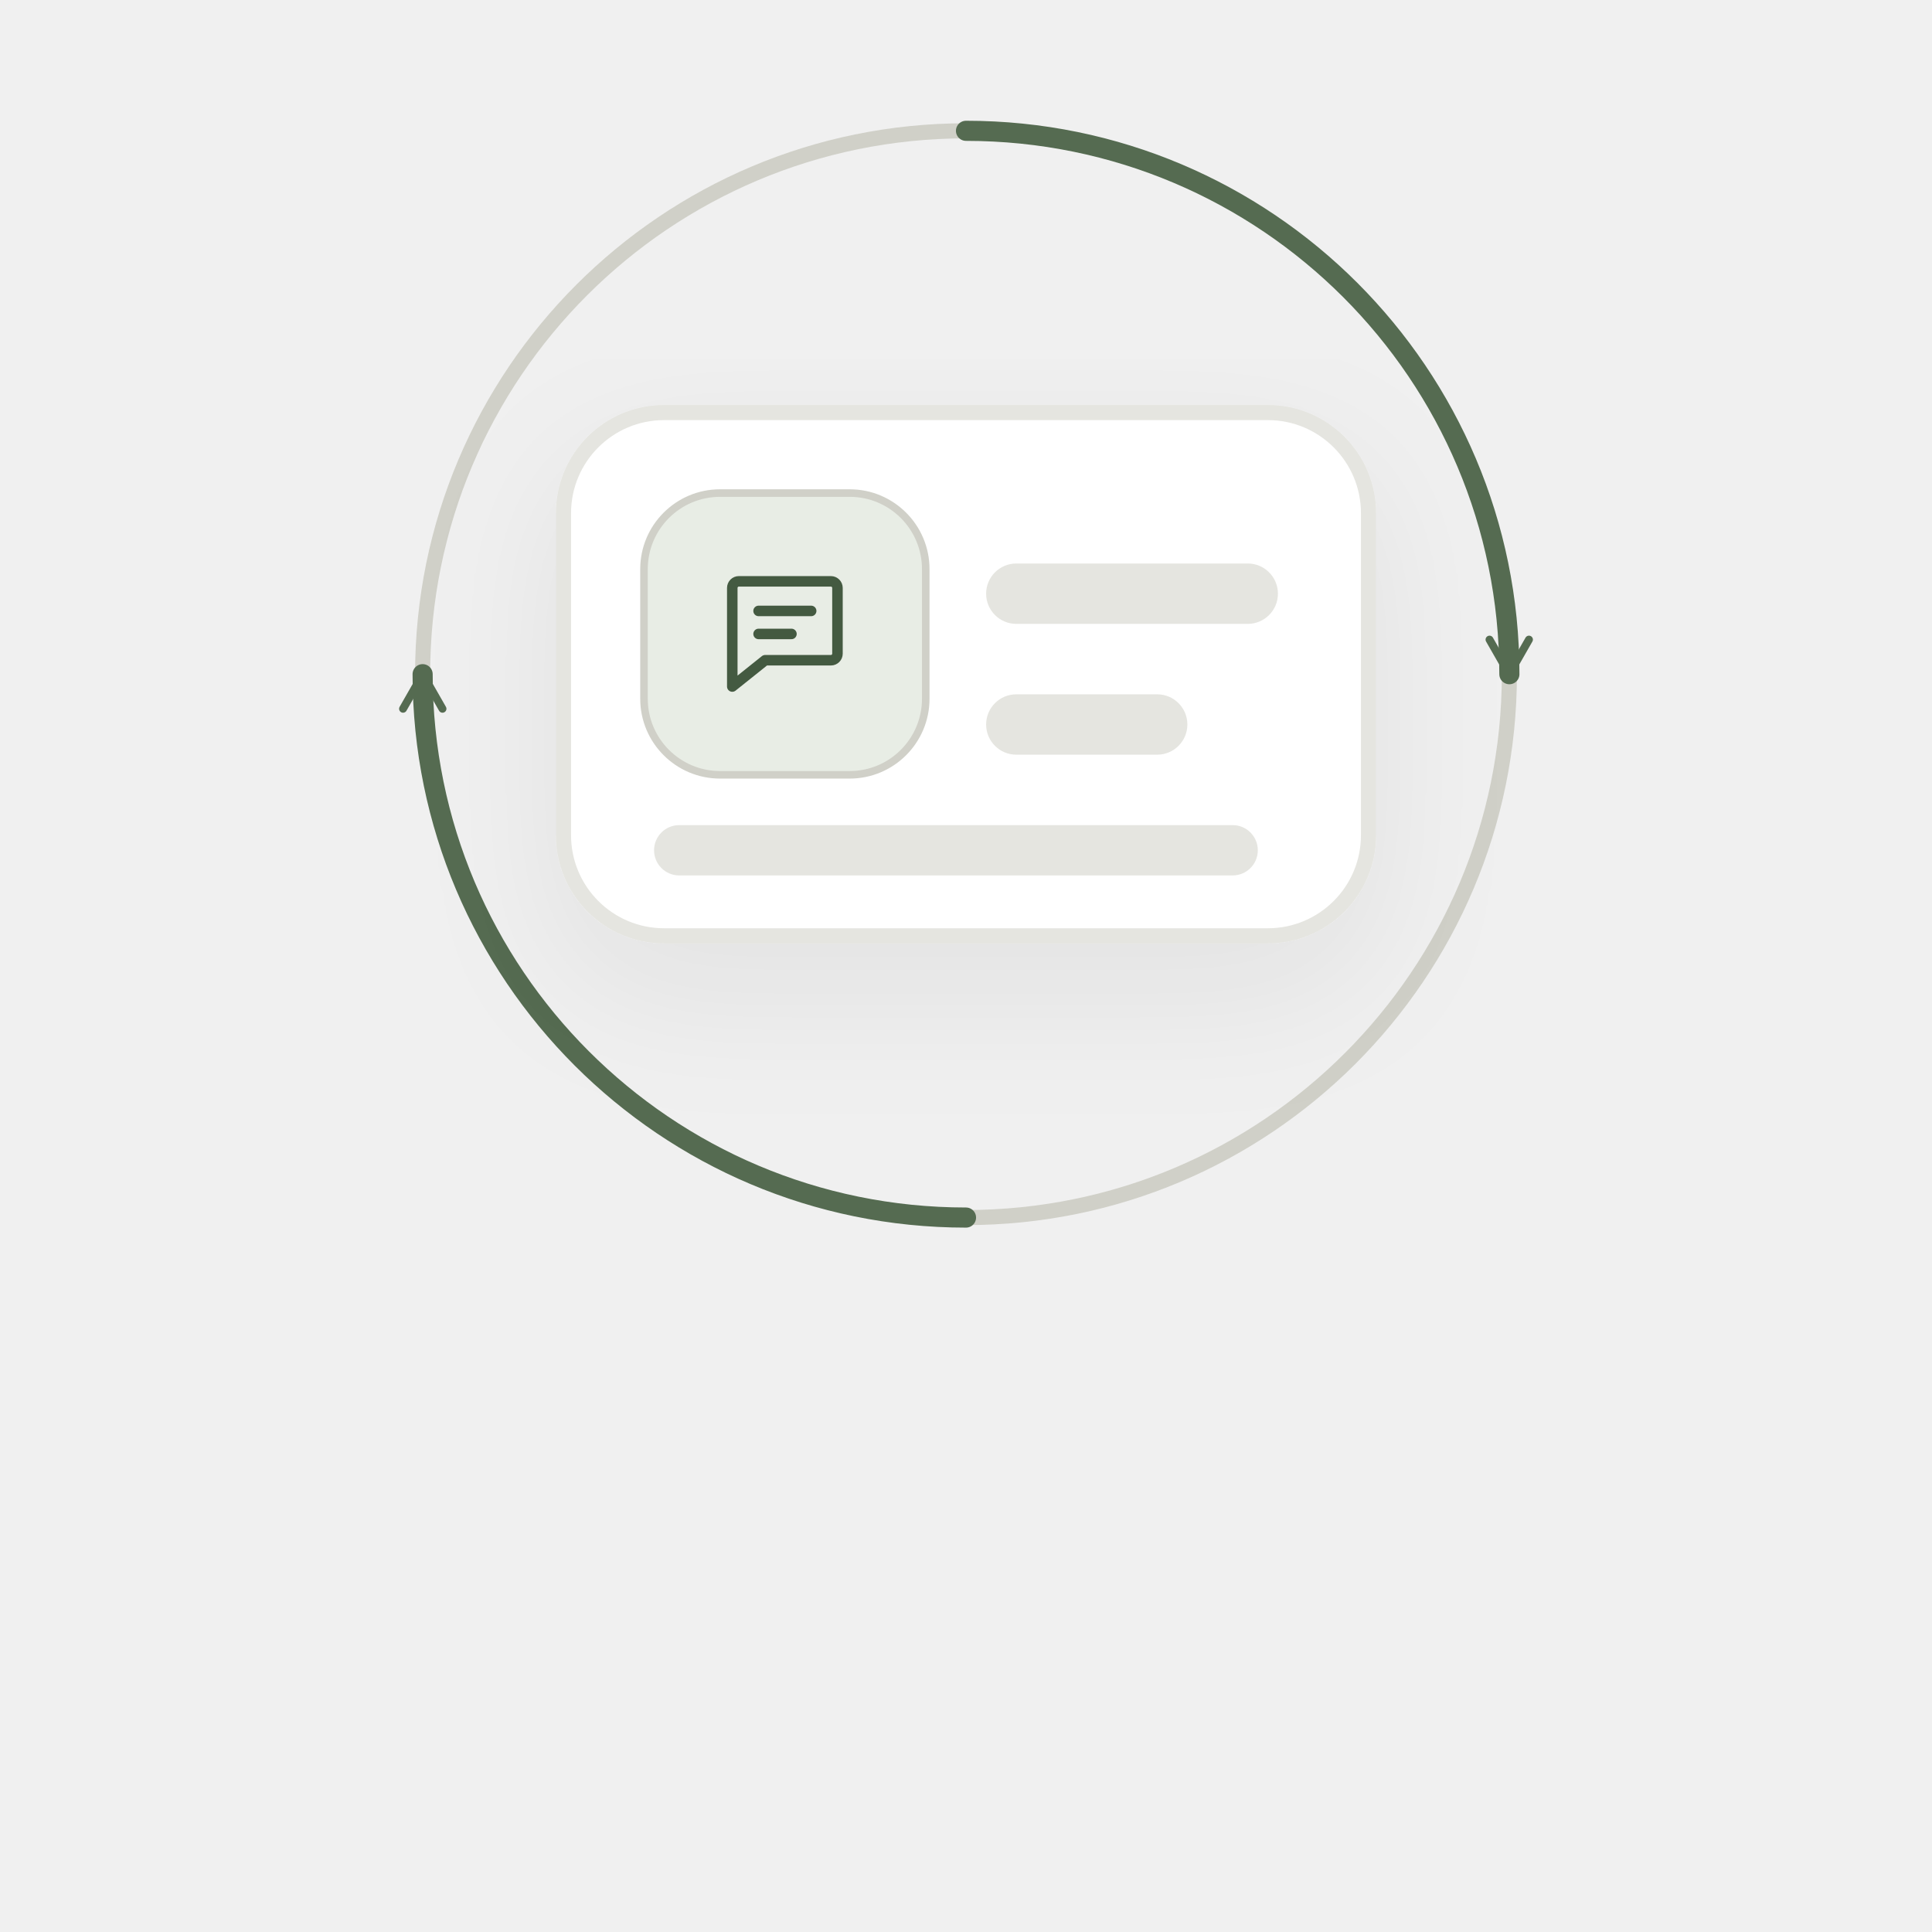
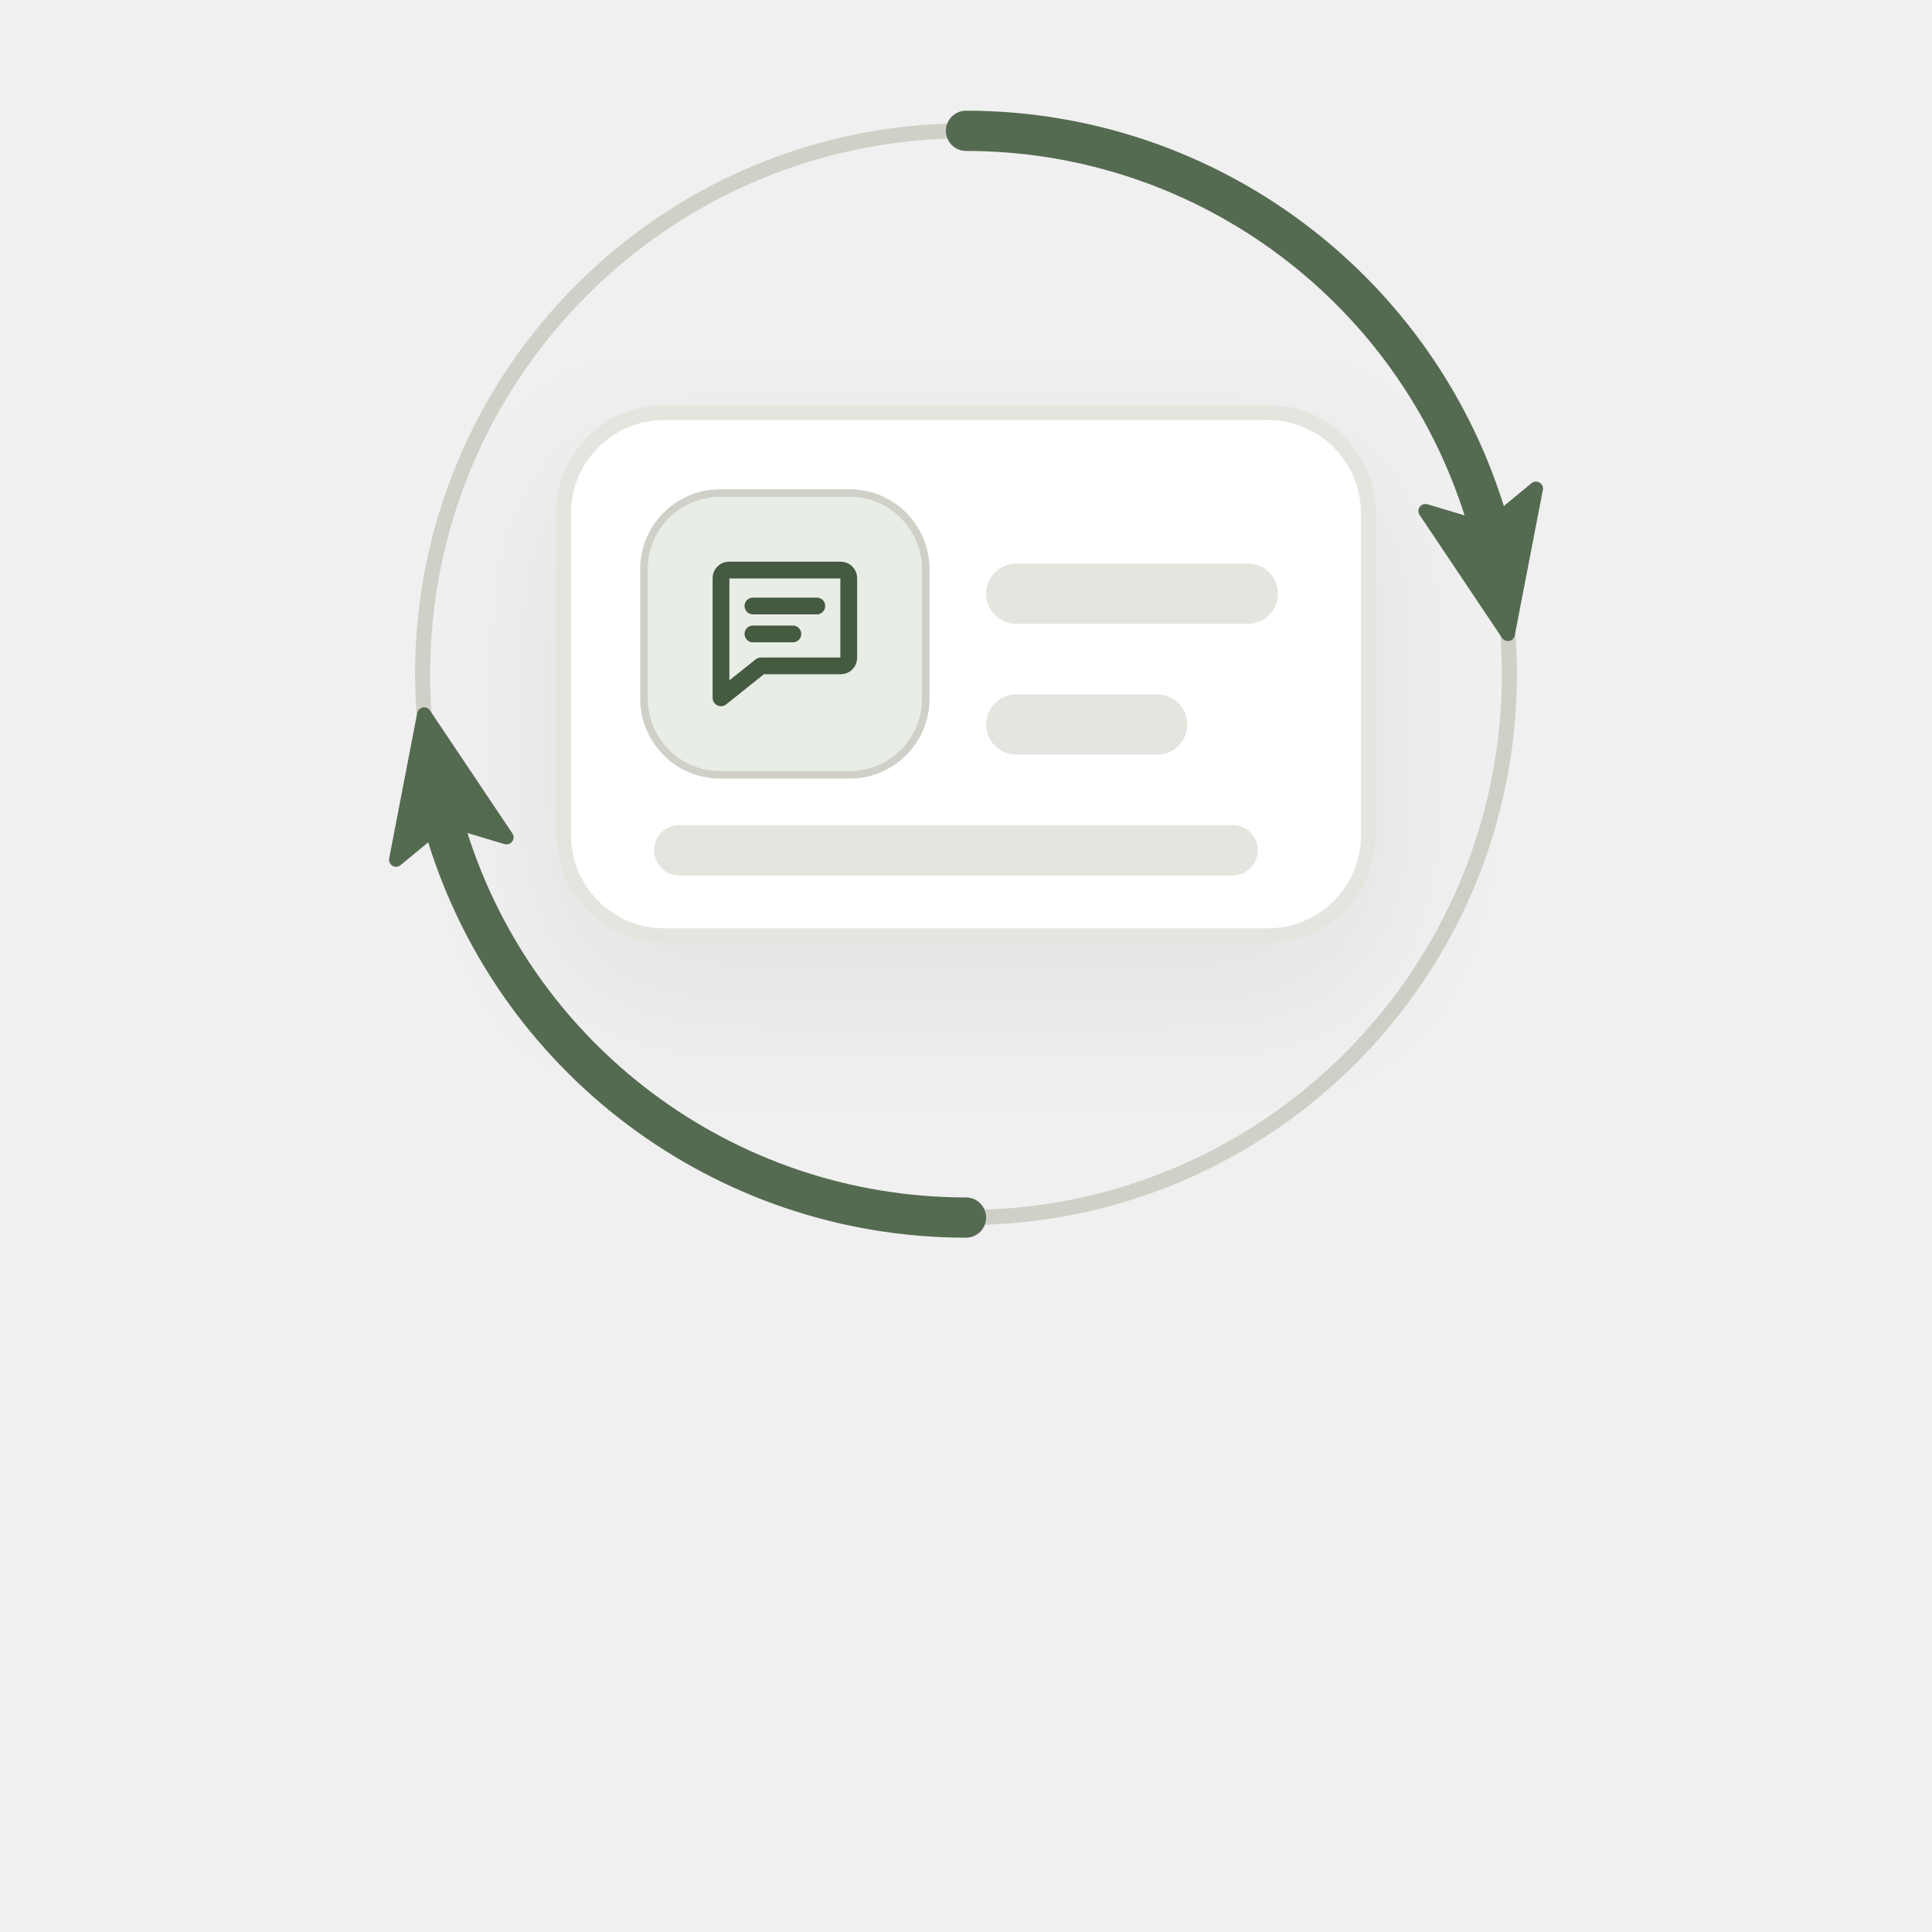
<svg xmlns="http://www.w3.org/2000/svg" viewBox="0 0 384 384" width="384" height="384">
  <defs>
    <filter id="sh" x="-20%" y="-20%" width="140%" height="160%">
      <feDropShadow dx="0" dy="1" stdDeviation="1" flood-color="#252525" flood-opacity="0.05" />
      <feDropShadow dx="0" dy="10" stdDeviation="14" flood-color="#252525" flood-opacity="0.06" />
    </filter>
    <marker id="hn" viewBox="0 0 10 10" refX="8" refY="5" markerWidth="7" markerHeight="7" markerUnits="userSpaceOnUse" orient="auto" overflow="visible">
-       <path d="M1 1L8 5 1 9" fill="none" stroke="#5c5f5c" stroke-width="1.6" stroke-linecap="round" stroke-linejoin="round" transform="scale(1.4) translate(-2.3 -1.4)" />
+       <path d="M1 1L8 5 1 9" fill="none" stroke="#5c5f5c" stroke-width="1.9" stroke-linecap="round" stroke-linejoin="round" transform="scale(3) translate(-5.333 -3.333)" />
    </marker>
    <marker id="ha" viewBox="0 0 10 10" refX="8" refY="5" markerWidth="7" markerHeight="7" markerUnits="userSpaceOnUse" orient="auto" overflow="visible">
-       <path d="M1 1L8 5 1 9" fill="none" stroke="#556b51" stroke-width="1.6" stroke-linecap="round" stroke-linejoin="round" transform="scale(1.4) translate(-2.3 -1.4)" />
+       <path d="M1 1L8 5 1 9" fill="none" stroke="#556b51" stroke-width="1.9" stroke-linecap="round" stroke-linejoin="round" transform="scale(3) translate(-5.333 -3.333)" />
    </marker>
  </defs>
  <circle cx="192" cy="134" r="108" fill="none" stroke="#d0d0c8" stroke-width="3" />
-   <path d="M192 26A108 108 0 0 1 300 134" fill="none" stroke="#556b51" stroke-width="4" stroke-linecap="round" stroke-linejoin="round" marker-end="url(#ha)" />
-   <path d="M192 242A108 108 0 0 1 84 134" fill="none" stroke="#556b51" stroke-width="4" stroke-linecap="round" stroke-linejoin="round" marker-end="url(#ha)" />
+   <path d="M192 26A108 108 0 0 1 295.75 104" fill="none" stroke="#556b51" stroke-width="8" stroke-linecap="round" stroke-linejoin="round" />
+   <path d="M299.7 126.01L283.32 101.57L295.49 105.21L305.28 97.12Z" fill="#556b51" stroke="#556b51" stroke-width="2.8" stroke-linejoin="round" />
+   <path d="M192 242A108 108 0 0 1 88.25 164" fill="none" stroke="#556b51" stroke-width="8" stroke-linecap="round" stroke-linejoin="round" />
+   <path d="M84.3 141.99L100.68 166.43L88.51 162.79L78.72 170.88Z" fill="#556b51" stroke="#556b51" stroke-width="2.8" stroke-linejoin="round" />
  <rect x="112" y="82" width="160" height="104" rx="20" fill="#ffffff" stroke="#e5e5e0" stroke-width="3" filter="url(#sh)" />
  <rect x="128" y="98" width="56" height="56" rx="15.12" fill="#e8ede5" stroke="#d0d0c8" stroke-width="1.5" />
-   <g transform="translate(140.32 110.32) scale(1.306667)" fill="none" stroke="#445a41" stroke-width="1.6" stroke-linecap="round" stroke-linejoin="round" color="#445a41">
+   <g transform="translate(136.96 106.96) scale(1.586667)" fill="none" stroke="#445a41" stroke-width="2.1" stroke-linecap="round" stroke-linejoin="round" color="#445a41">
    <path d="M5 4h14a1 1 0 0 1 1 1v10a1 1 0 0 1-1 1H9l-5 4V5a1 1 0 0 1 1-1z" />
    <path d="M8 8.5h8M8 12h5" />
  </g>
  <rect x="196" y="112" width="58" height="12" rx="6" fill="#e5e5e0" />
  <rect x="196" y="138" width="40" height="12" rx="6" fill="#e5e5e0" />
  <rect x="130" y="164" width="120" height="10" rx="5" fill="#e5e5e0" />
</svg>
